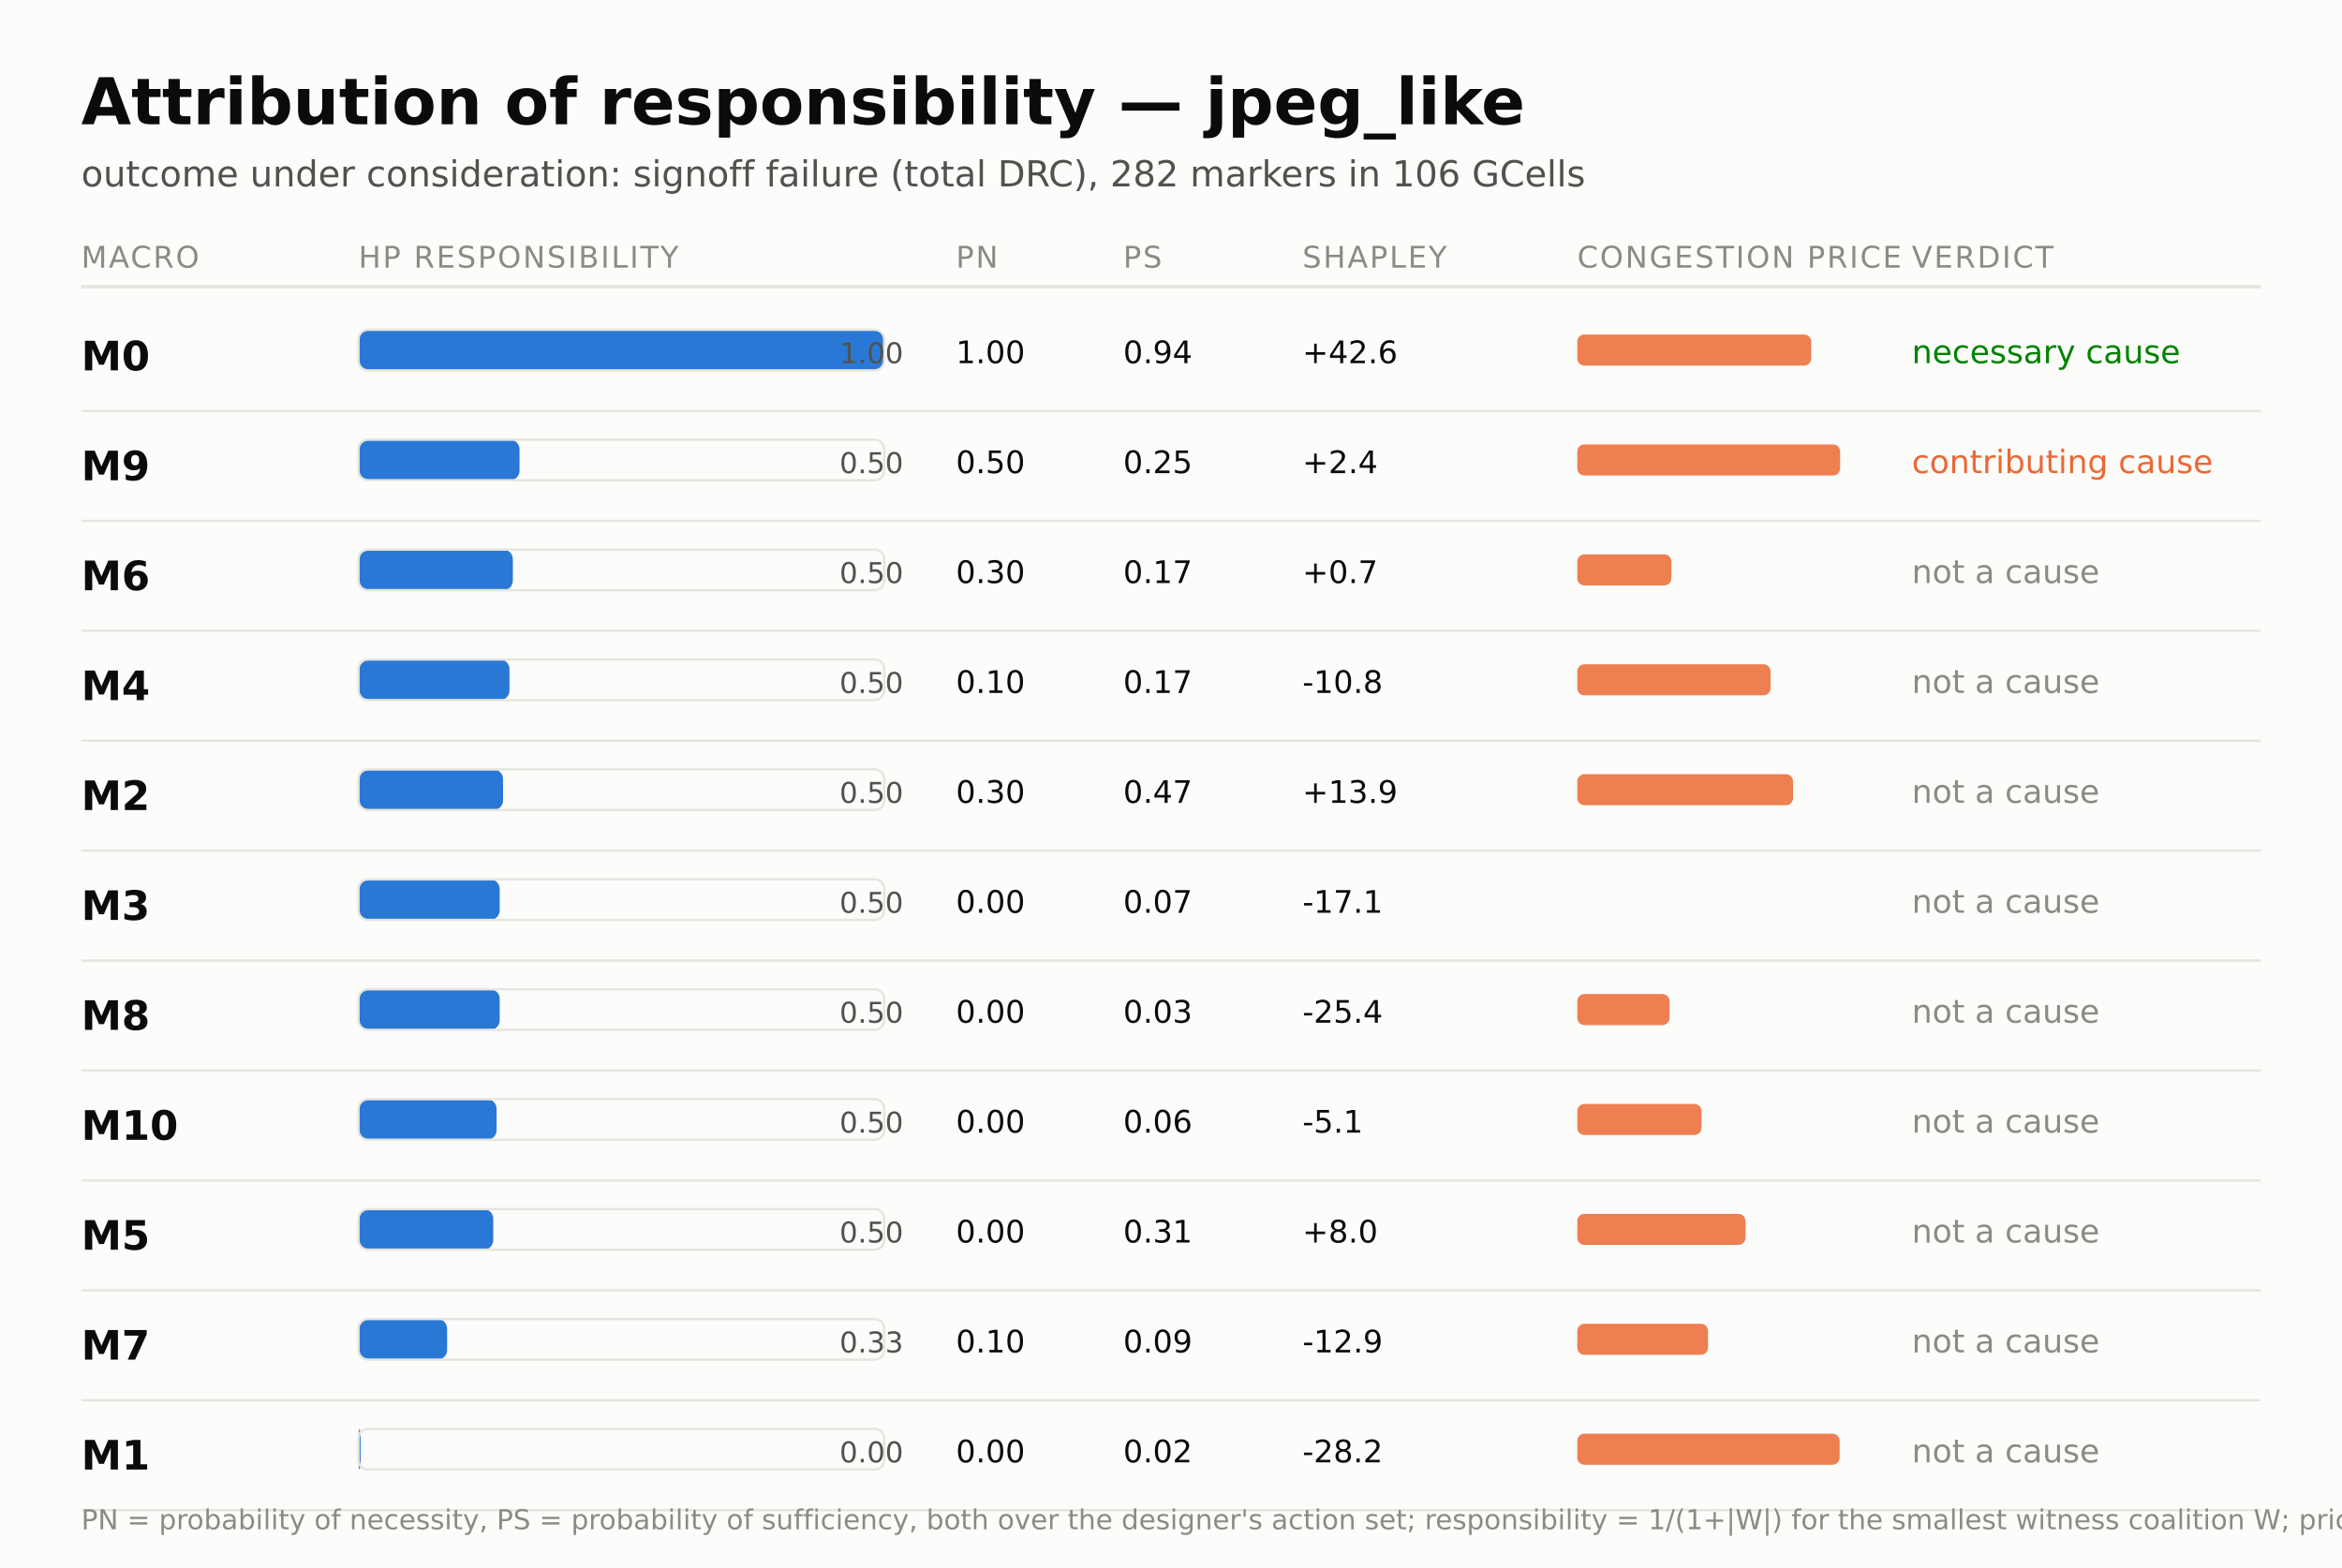
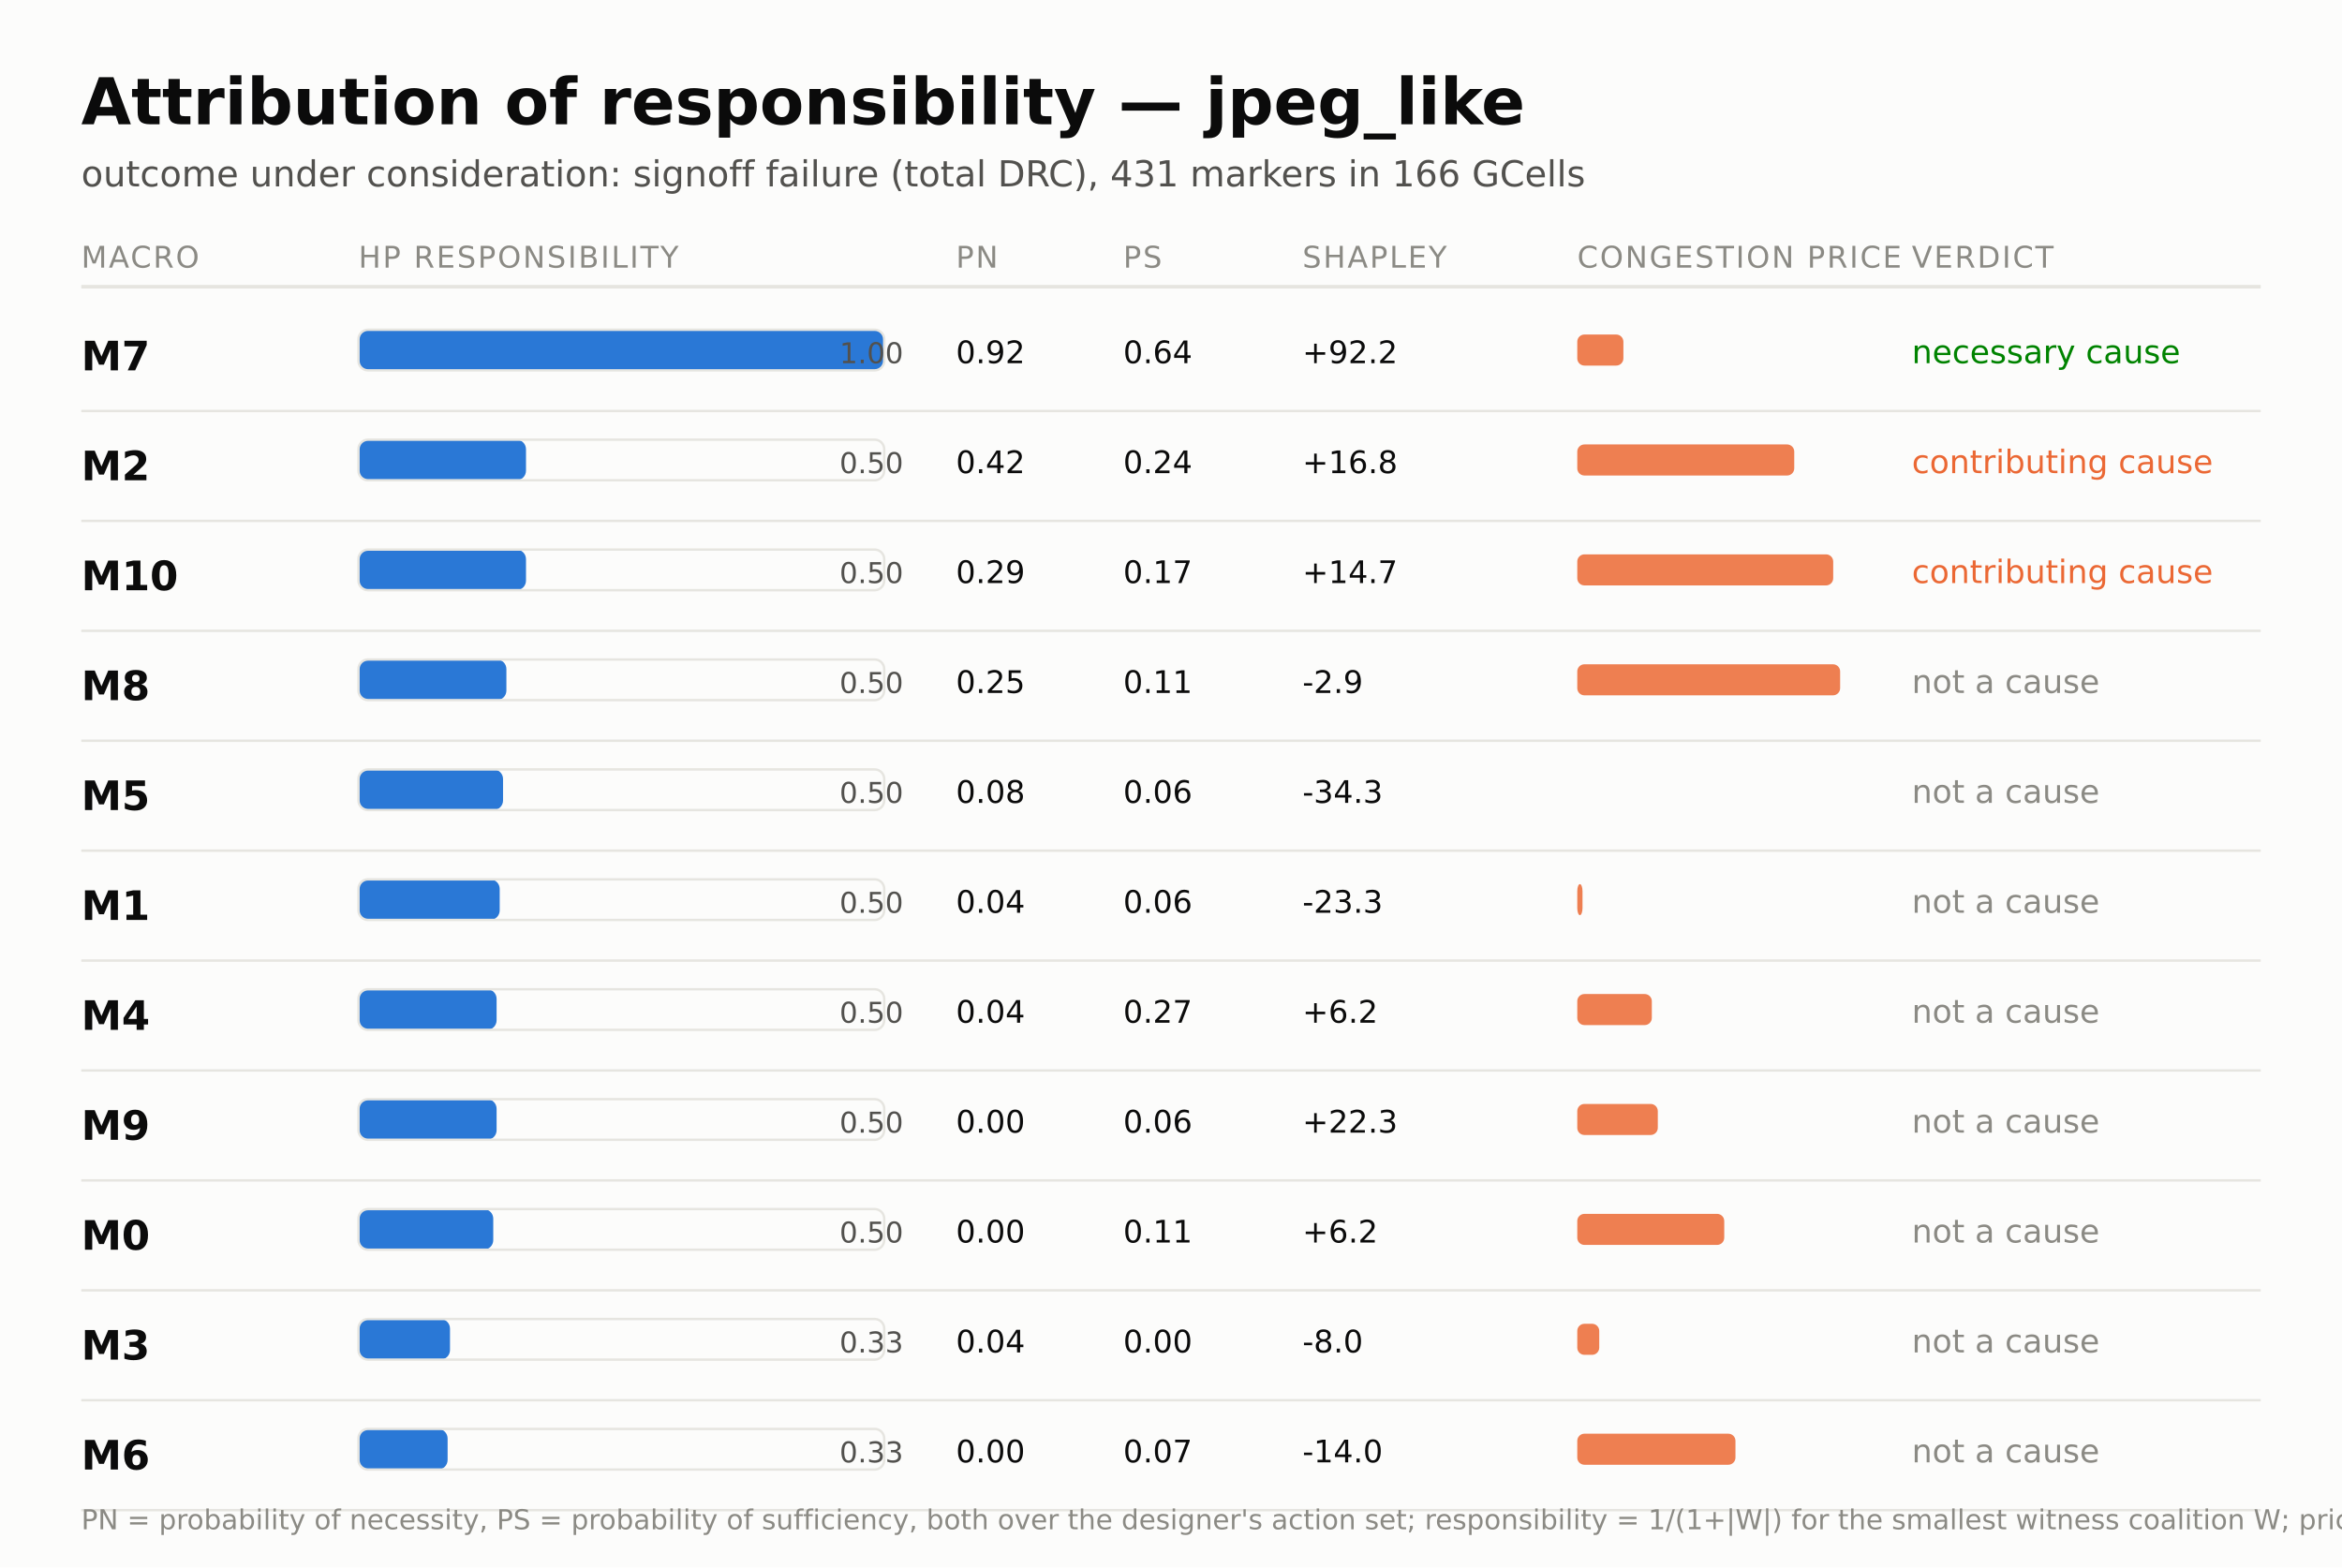
<svg xmlns="http://www.w3.org/2000/svg" width="980" height="656" viewBox="0 0 980 656" font-family="DejaVu Sans, Helvetica, Arial, sans-serif">
  <rect width="980" height="656" fill="#fcfcfb" />
  <text x="34" y="52" font-size="27" font-weight="bold" fill="#0b0b0b">Attribution of responsibility — jpeg_like</text>
-   <text x="34" y="78" font-size="15" fill="#52514e">outcome under consideration: signoff failure (total DRC), 282 markers in 106 GCells</text>
+   <text x="34" y="78" font-size="15" fill="#52514e">outcome under consideration: signoff failure (total DRC), 431 markers in 166 GCells</text>
  <text x="34" y="112" font-size="12.5" fill="#8b8a84" letter-spacing="0.06em">MACRO</text>
  <text x="150" y="112" font-size="12.5" fill="#8b8a84" letter-spacing="0.06em">HP RESPONSIBILITY</text>
  <text x="400" y="112" font-size="12.5" fill="#8b8a84" letter-spacing="0.06em">PN</text>
  <text x="470" y="112" font-size="12.5" fill="#8b8a84" letter-spacing="0.06em">PS</text>
  <text x="545" y="112" font-size="12.5" fill="#8b8a84" letter-spacing="0.06em">SHAPLEY</text>
  <text x="660" y="112" font-size="12.5" fill="#8b8a84" letter-spacing="0.06em">CONGESTION PRICE</text>
  <text x="800" y="112" font-size="12.5" fill="#8b8a84" letter-spacing="0.06em">VERDICT</text>
  <line x1="34" y1="120" x2="946" y2="120" stroke="#e6e5e0" stroke-width="1.5" />
-   <text x="34" y="155" font-size="17" font-weight="bold" fill="#0b0b0b">M0</text>
+   <text x="34" y="155" font-size="17" font-weight="bold" fill="#0b0b0b">M7</text>
  <rect x="150" y="138" width="220.0" height="17" rx="4" fill="#2a78d6" />
  <rect x="150" y="138" width="220" height="17" rx="4" fill="none" stroke="#e6e5e0" />
  <text x="378" y="152" font-size="12" fill="#52514e" text-anchor="end">1.00</text>
-   <text x="400" y="152" font-size="13" fill="#0b0b0b">1.00</text>
-   <text x="470" y="152" font-size="13" fill="#0b0b0b">0.94</text>
-   <text x="545" y="152" font-size="13" fill="#0b0b0b">+42.6</text>
-   <rect x="660" y="140" width="97.9" height="13" rx="3" fill="#eb6834" opacity="0.85" />
+   <text x="400" y="152" font-size="13" fill="#0b0b0b">0.92</text>
+   <text x="470" y="152" font-size="13" fill="#0b0b0b">0.64</text>
+   <text x="545" y="152" font-size="13" fill="#0b0b0b">+92.2</text>
+   <rect x="660" y="140" width="19.3" height="13" rx="3" fill="#eb6834" opacity="0.85" />
  <text x="800" y="152" font-size="13.5" fill="#008300">necessary cause</text>
  <line x1="34" y1="172" x2="946" y2="172" stroke="#e6e5e0" />
-   <text x="34" y="201" font-size="17" font-weight="bold" fill="#0b0b0b">M9</text>
-   <rect x="150" y="184" width="67.4" height="17" rx="4" fill="#2a78d6" />
+   <text x="34" y="201" font-size="17" font-weight="bold" fill="#0b0b0b">M2</text>
+   <rect x="150" y="184" width="70.1" height="17" rx="4" fill="#2a78d6" />
  <rect x="150" y="184" width="220" height="17" rx="4" fill="none" stroke="#e6e5e0" />
  <text x="378" y="198" font-size="12" fill="#52514e" text-anchor="end">0.50</text>
-   <text x="400" y="198" font-size="13" fill="#0b0b0b">0.50</text>
-   <text x="470" y="198" font-size="13" fill="#0b0b0b">0.25</text>
-   <text x="545" y="198" font-size="13" fill="#0b0b0b">+2.4</text>
-   <rect x="660" y="186" width="110.0" height="13" rx="3" fill="#eb6834" opacity="0.85" />
+   <text x="400" y="198" font-size="13" fill="#0b0b0b">0.42</text>
+   <text x="470" y="198" font-size="13" fill="#0b0b0b">0.24</text>
+   <text x="545" y="198" font-size="13" fill="#0b0b0b">+16.8</text>
+   <rect x="660" y="186" width="90.8" height="13" rx="3" fill="#eb6834" opacity="0.85" />
  <text x="800" y="198" font-size="13.5" fill="#eb6834">contributing cause</text>
  <line x1="34" y1="218" x2="946" y2="218" stroke="#e6e5e0" />
-   <text x="34" y="247" font-size="17" font-weight="bold" fill="#0b0b0b">M6</text>
-   <rect x="150" y="230" width="64.6" height="17" rx="4" fill="#2a78d6" />
+   <text x="34" y="247" font-size="17" font-weight="bold" fill="#0b0b0b">M10</text>
+   <rect x="150" y="230" width="70.1" height="17" rx="4" fill="#2a78d6" />
  <rect x="150" y="230" width="220" height="17" rx="4" fill="none" stroke="#e6e5e0" />
  <text x="378" y="244" font-size="12" fill="#52514e" text-anchor="end">0.50</text>
-   <text x="400" y="244" font-size="13" fill="#0b0b0b">0.30</text>
+   <text x="400" y="244" font-size="13" fill="#0b0b0b">0.29</text>
  <text x="470" y="244" font-size="13" fill="#0b0b0b">0.17</text>
-   <text x="545" y="244" font-size="13" fill="#0b0b0b">+0.7</text>
-   <rect x="660" y="232" width="39.4" height="13" rx="3" fill="#eb6834" opacity="0.85" />
-   <text x="800" y="244" font-size="13.5" fill="#8b8a84">not a cause</text>
+   <text x="545" y="244" font-size="13" fill="#0b0b0b">+14.7</text>
+   <rect x="660" y="232" width="107.1" height="13" rx="3" fill="#eb6834" opacity="0.85" />
+   <text x="800" y="244" font-size="13.5" fill="#eb6834">contributing cause</text>
  <line x1="34" y1="264" x2="946" y2="264" stroke="#e6e5e0" />
-   <text x="34" y="293" font-size="17" font-weight="bold" fill="#0b0b0b">M4</text>
-   <rect x="150" y="276" width="63.2" height="17" rx="4" fill="#2a78d6" />
+   <text x="34" y="293" font-size="17" font-weight="bold" fill="#0b0b0b">M8</text>
+   <rect x="150" y="276" width="61.9" height="17" rx="4" fill="#2a78d6" />
  <rect x="150" y="276" width="220" height="17" rx="4" fill="none" stroke="#e6e5e0" />
  <text x="378" y="290" font-size="12" fill="#52514e" text-anchor="end">0.50</text>
-   <text x="400" y="290" font-size="13" fill="#0b0b0b">0.10</text>
-   <text x="470" y="290" font-size="13" fill="#0b0b0b">0.17</text>
-   <text x="545" y="290" font-size="13" fill="#0b0b0b">-10.8</text>
-   <rect x="660" y="278" width="80.9" height="13" rx="3" fill="#eb6834" opacity="0.85" />
+   <text x="400" y="290" font-size="13" fill="#0b0b0b">0.25</text>
+   <text x="470" y="290" font-size="13" fill="#0b0b0b">0.11</text>
+   <text x="545" y="290" font-size="13" fill="#0b0b0b">-2.9</text>
+   <rect x="660" y="278" width="110.0" height="13" rx="3" fill="#eb6834" opacity="0.85" />
  <text x="800" y="290" font-size="13.5" fill="#8b8a84">not a cause</text>
  <line x1="34" y1="310" x2="946" y2="310" stroke="#e6e5e0" />
-   <text x="34" y="339" font-size="17" font-weight="bold" fill="#0b0b0b">M2</text>
+   <text x="34" y="339" font-size="17" font-weight="bold" fill="#0b0b0b">M5</text>
  <rect x="150" y="322" width="60.5" height="17" rx="4" fill="#2a78d6" />
  <rect x="150" y="322" width="220" height="17" rx="4" fill="none" stroke="#e6e5e0" />
  <text x="378" y="336" font-size="12" fill="#52514e" text-anchor="end">0.50</text>
-   <text x="400" y="336" font-size="13" fill="#0b0b0b">0.30</text>
-   <text x="470" y="336" font-size="13" fill="#0b0b0b">0.47</text>
-   <text x="545" y="336" font-size="13" fill="#0b0b0b">+13.9</text>
-   <rect x="660" y="324" width="90.3" height="13" rx="3" fill="#eb6834" opacity="0.85" />
+   <text x="400" y="336" font-size="13" fill="#0b0b0b">0.08</text>
+   <text x="470" y="336" font-size="13" fill="#0b0b0b">0.06</text>
+   <text x="545" y="336" font-size="13" fill="#0b0b0b">-34.3</text>
+   <rect x="660" y="324" width="0.0" height="13" rx="3" fill="#eb6834" opacity="0.85" />
  <text x="800" y="336" font-size="13.5" fill="#8b8a84">not a cause</text>
  <line x1="34" y1="356" x2="946" y2="356" stroke="#e6e5e0" />
-   <text x="34" y="385" font-size="17" font-weight="bold" fill="#0b0b0b">M3</text>
+   <text x="34" y="385" font-size="17" font-weight="bold" fill="#0b0b0b">M1</text>
  <rect x="150" y="368" width="59.1" height="17" rx="4" fill="#2a78d6" />
  <rect x="150" y="368" width="220" height="17" rx="4" fill="none" stroke="#e6e5e0" />
  <text x="378" y="382" font-size="12" fill="#52514e" text-anchor="end">0.50</text>
-   <text x="400" y="382" font-size="13" fill="#0b0b0b">0.00</text>
-   <text x="470" y="382" font-size="13" fill="#0b0b0b">0.07</text>
-   <text x="545" y="382" font-size="13" fill="#0b0b0b">-17.1</text>
-   <rect x="660" y="370" width="0.0" height="13" rx="3" fill="#eb6834" opacity="0.85" />
+   <text x="400" y="382" font-size="13" fill="#0b0b0b">0.04</text>
+   <text x="470" y="382" font-size="13" fill="#0b0b0b">0.06</text>
+   <text x="545" y="382" font-size="13" fill="#0b0b0b">-23.3</text>
+   <rect x="660" y="370" width="2.2" height="13" rx="3" fill="#eb6834" opacity="0.85" />
  <text x="800" y="382" font-size="13.5" fill="#8b8a84">not a cause</text>
  <line x1="34" y1="402" x2="946" y2="402" stroke="#e6e5e0" />
-   <text x="34" y="431" font-size="17" font-weight="bold" fill="#0b0b0b">M8</text>
-   <rect x="150" y="414" width="59.1" height="17" rx="4" fill="#2a78d6" />
+   <text x="34" y="431" font-size="17" font-weight="bold" fill="#0b0b0b">M4</text>
+   <rect x="150" y="414" width="57.8" height="17" rx="4" fill="#2a78d6" />
  <rect x="150" y="414" width="220" height="17" rx="4" fill="none" stroke="#e6e5e0" />
  <text x="378" y="428" font-size="12" fill="#52514e" text-anchor="end">0.50</text>
-   <text x="400" y="428" font-size="13" fill="#0b0b0b">0.00</text>
-   <text x="470" y="428" font-size="13" fill="#0b0b0b">0.03</text>
-   <text x="545" y="428" font-size="13" fill="#0b0b0b">-25.4</text>
-   <rect x="660" y="416" width="38.6" height="13" rx="3" fill="#eb6834" opacity="0.85" />
+   <text x="400" y="428" font-size="13" fill="#0b0b0b">0.04</text>
+   <text x="470" y="428" font-size="13" fill="#0b0b0b">0.27</text>
+   <text x="545" y="428" font-size="13" fill="#0b0b0b">+6.2</text>
+   <rect x="660" y="416" width="31.2" height="13" rx="3" fill="#eb6834" opacity="0.85" />
  <text x="800" y="428" font-size="13.5" fill="#8b8a84">not a cause</text>
  <line x1="34" y1="448" x2="946" y2="448" stroke="#e6e5e0" />
-   <text x="34" y="477" font-size="17" font-weight="bold" fill="#0b0b0b">M10</text>
+   <text x="34" y="477" font-size="17" font-weight="bold" fill="#0b0b0b">M9</text>
  <rect x="150" y="460" width="57.8" height="17" rx="4" fill="#2a78d6" />
  <rect x="150" y="460" width="220" height="17" rx="4" fill="none" stroke="#e6e5e0" />
  <text x="378" y="474" font-size="12" fill="#52514e" text-anchor="end">0.50</text>
  <text x="400" y="474" font-size="13" fill="#0b0b0b">0.00</text>
  <text x="470" y="474" font-size="13" fill="#0b0b0b">0.06</text>
-   <text x="545" y="474" font-size="13" fill="#0b0b0b">-5.1</text>
-   <rect x="660" y="462" width="52.0" height="13" rx="3" fill="#eb6834" opacity="0.85" />
+   <text x="545" y="474" font-size="13" fill="#0b0b0b">+22.3</text>
+   <rect x="660" y="462" width="33.7" height="13" rx="3" fill="#eb6834" opacity="0.85" />
  <text x="800" y="474" font-size="13.5" fill="#8b8a84">not a cause</text>
  <line x1="34" y1="494" x2="946" y2="494" stroke="#e6e5e0" />
-   <text x="34" y="523" font-size="17" font-weight="bold" fill="#0b0b0b">M5</text>
+   <text x="34" y="523" font-size="17" font-weight="bold" fill="#0b0b0b">M0</text>
  <rect x="150" y="506" width="56.4" height="17" rx="4" fill="#2a78d6" />
  <rect x="150" y="506" width="220" height="17" rx="4" fill="none" stroke="#e6e5e0" />
  <text x="378" y="520" font-size="12" fill="#52514e" text-anchor="end">0.50</text>
  <text x="400" y="520" font-size="13" fill="#0b0b0b">0.00</text>
-   <text x="470" y="520" font-size="13" fill="#0b0b0b">0.31</text>
-   <text x="545" y="520" font-size="13" fill="#0b0b0b">+8.0</text>
-   <rect x="660" y="508" width="70.4" height="13" rx="3" fill="#eb6834" opacity="0.85" />
+   <text x="470" y="520" font-size="13" fill="#0b0b0b">0.11</text>
+   <text x="545" y="520" font-size="13" fill="#0b0b0b">+6.2</text>
+   <rect x="660" y="508" width="61.5" height="13" rx="3" fill="#eb6834" opacity="0.85" />
  <text x="800" y="520" font-size="13.5" fill="#8b8a84">not a cause</text>
  <line x1="34" y1="540" x2="946" y2="540" stroke="#e6e5e0" />
-   <text x="34" y="569" font-size="17" font-weight="bold" fill="#0b0b0b">M7</text>
-   <rect x="150" y="552" width="37.1" height="17" rx="4" fill="#2a78d6" />
+   <text x="34" y="569" font-size="17" font-weight="bold" fill="#0b0b0b">M3</text>
+   <rect x="150" y="552" width="38.3" height="17" rx="4" fill="#2a78d6" />
  <rect x="150" y="552" width="220" height="17" rx="4" fill="none" stroke="#e6e5e0" />
  <text x="378" y="566" font-size="12" fill="#52514e" text-anchor="end">0.33</text>
-   <text x="400" y="566" font-size="13" fill="#0b0b0b">0.10</text>
-   <text x="470" y="566" font-size="13" fill="#0b0b0b">0.09</text>
-   <text x="545" y="566" font-size="13" fill="#0b0b0b">-12.9</text>
-   <rect x="660" y="554" width="54.7" height="13" rx="3" fill="#eb6834" opacity="0.85" />
+   <text x="400" y="566" font-size="13" fill="#0b0b0b">0.04</text>
+   <text x="470" y="566" font-size="13" fill="#0b0b0b">0.00</text>
+   <text x="545" y="566" font-size="13" fill="#0b0b0b">-8.0</text>
+   <rect x="660" y="554" width="9.2" height="13" rx="3" fill="#eb6834" opacity="0.85" />
  <text x="800" y="566" font-size="13.5" fill="#8b8a84">not a cause</text>
  <line x1="34" y1="586" x2="946" y2="586" stroke="#e6e5e0" />
-   <text x="34" y="615" font-size="17" font-weight="bold" fill="#0b0b0b">M1</text>
-   <rect x="150" y="598" width="0.9" height="17" rx="4" fill="#2a78d6" />
+   <text x="34" y="615" font-size="17" font-weight="bold" fill="#0b0b0b">M6</text>
+   <rect x="150" y="598" width="37.3" height="17" rx="4" fill="#2a78d6" />
  <rect x="150" y="598" width="220" height="17" rx="4" fill="none" stroke="#e6e5e0" />
-   <text x="378" y="612" font-size="12" fill="#52514e" text-anchor="end">0.00</text>
+   <text x="378" y="612" font-size="12" fill="#52514e" text-anchor="end">0.33</text>
  <text x="400" y="612" font-size="13" fill="#0b0b0b">0.00</text>
-   <text x="470" y="612" font-size="13" fill="#0b0b0b">0.02</text>
-   <text x="545" y="612" font-size="13" fill="#0b0b0b">-28.2</text>
-   <rect x="660" y="600" width="109.8" height="13" rx="3" fill="#eb6834" opacity="0.85" />
+   <text x="470" y="612" font-size="13" fill="#0b0b0b">0.07</text>
+   <text x="545" y="612" font-size="13" fill="#0b0b0b">-14.0</text>
+   <rect x="660" y="600" width="66.2" height="13" rx="3" fill="#eb6834" opacity="0.85" />
  <text x="800" y="612" font-size="13.5" fill="#8b8a84">not a cause</text>
  <line x1="34" y1="632" x2="946" y2="632" stroke="#e6e5e0" />
  <text x="34" y="640" font-size="11.5" fill="#8b8a84">PN = probability of necessity, PS = probability of sufficiency, both over the designer's action set; responsibility = 1/(1+|W|) for the smallest witness coalition W; price in units of routing cost imposed on other nets.</text>
</svg>
